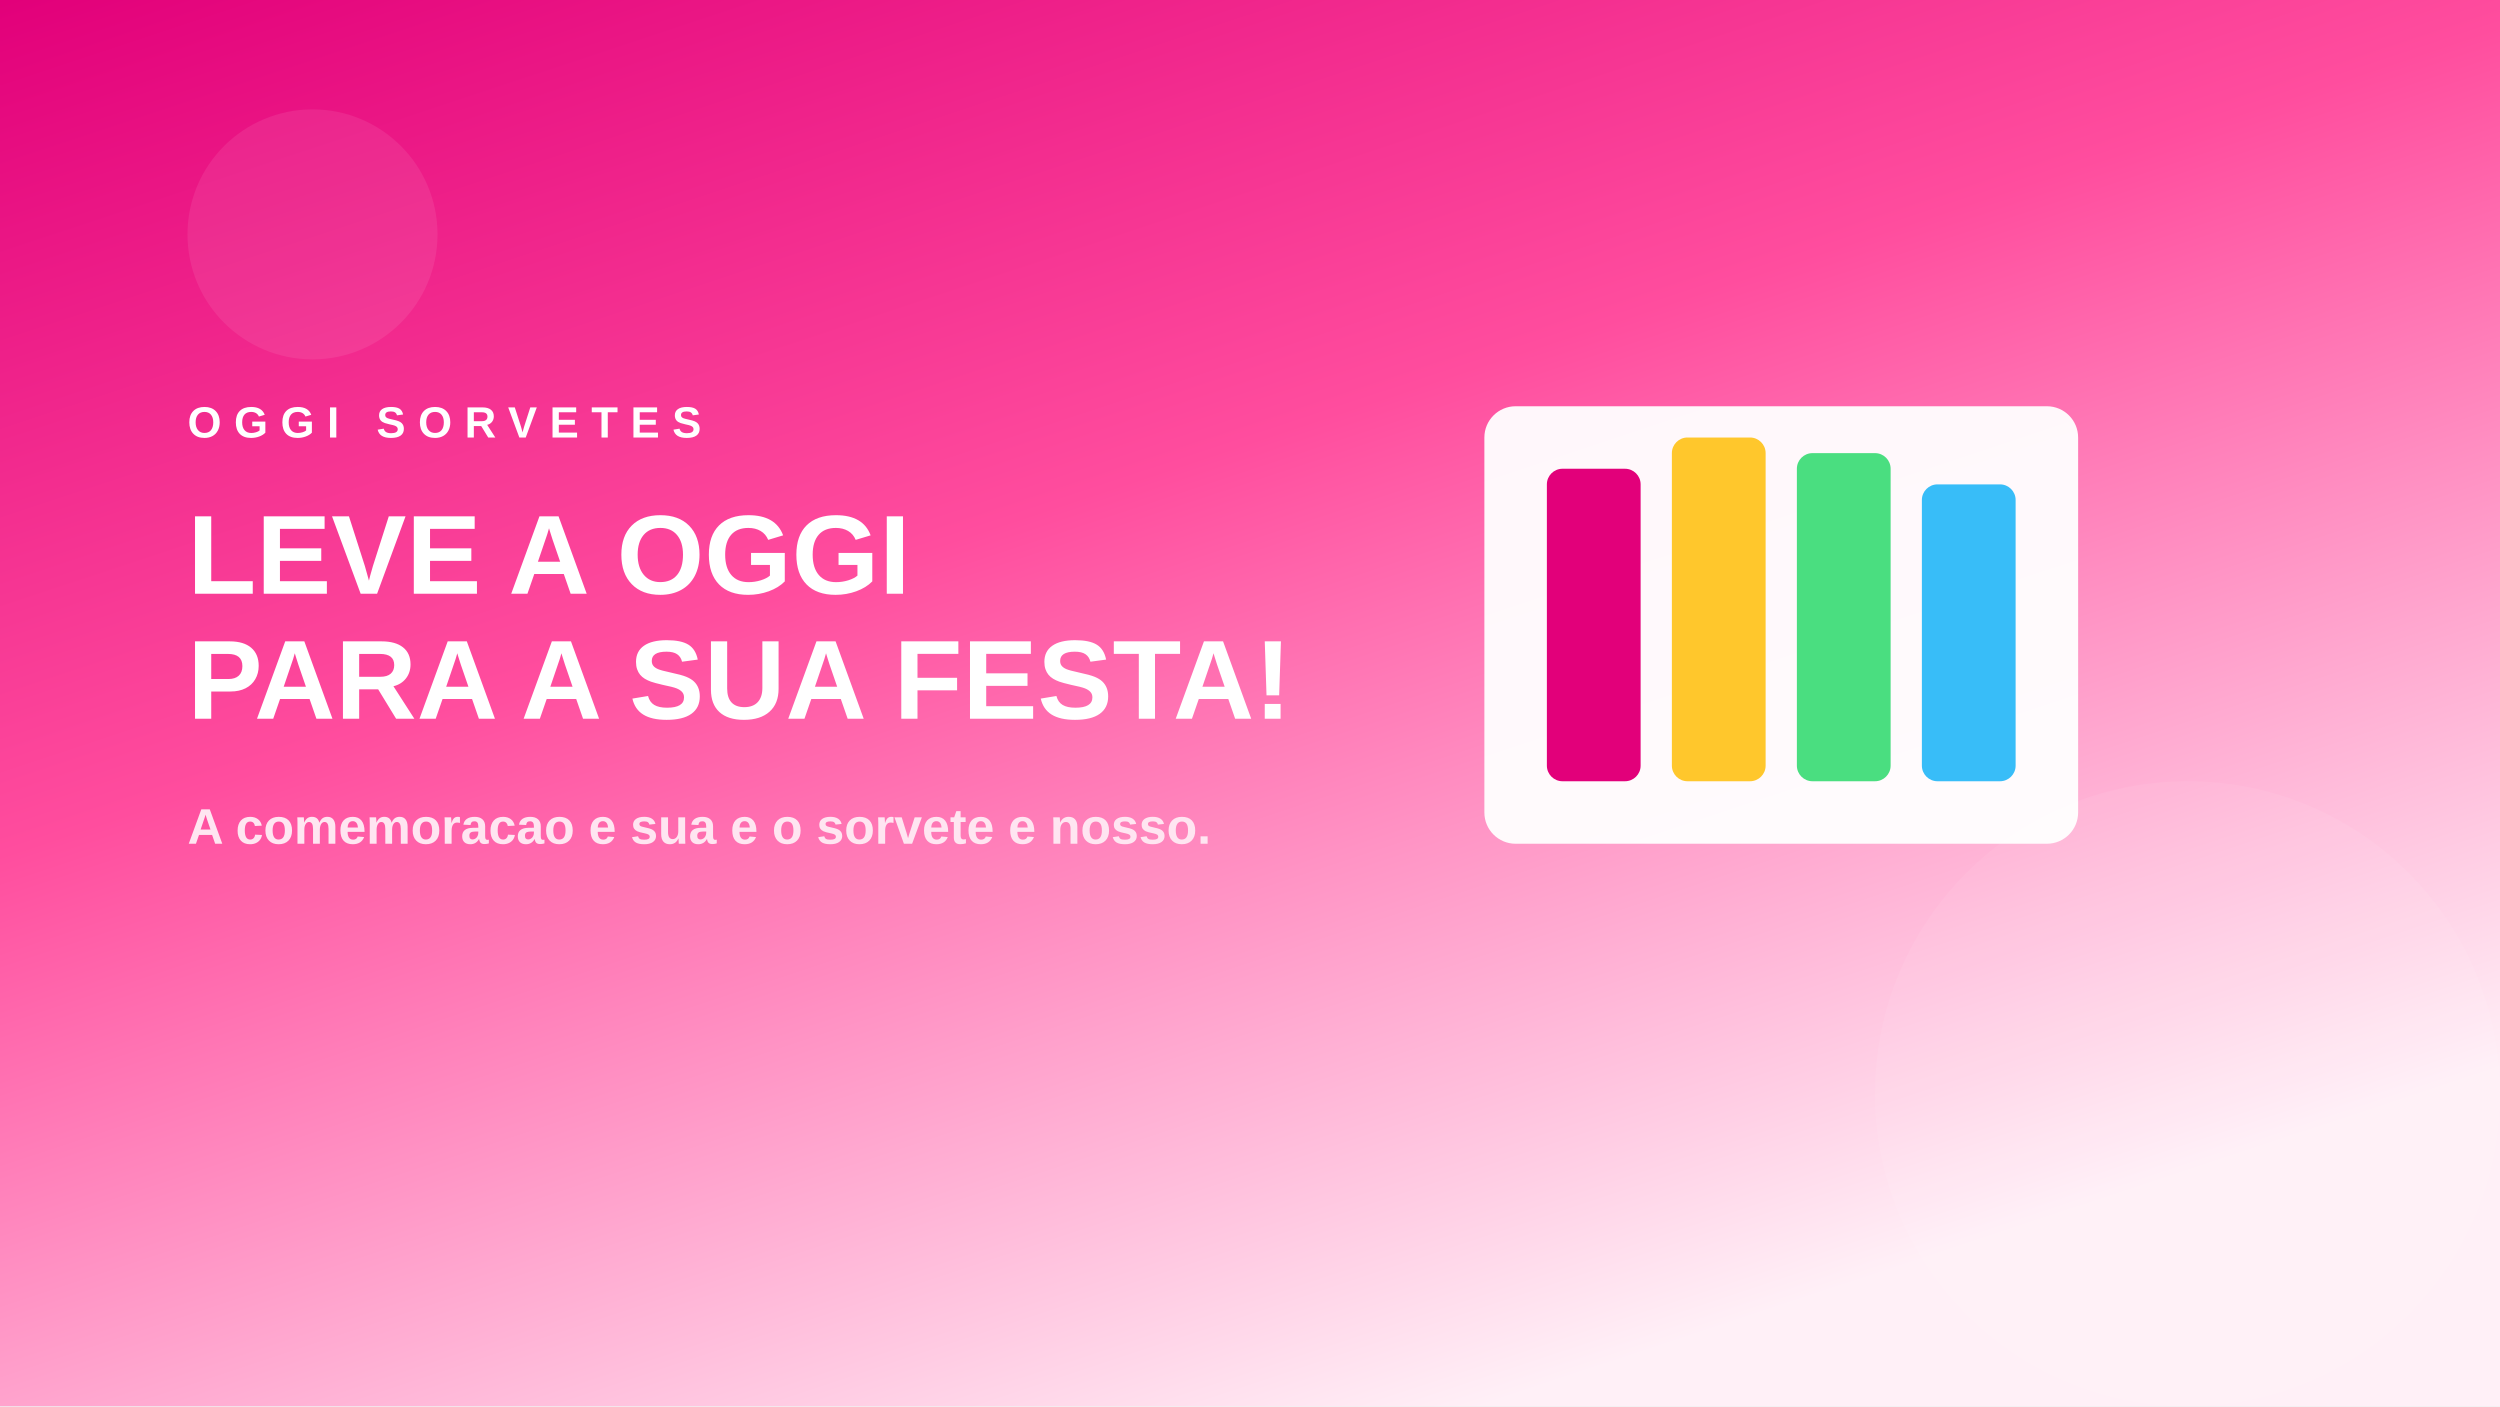
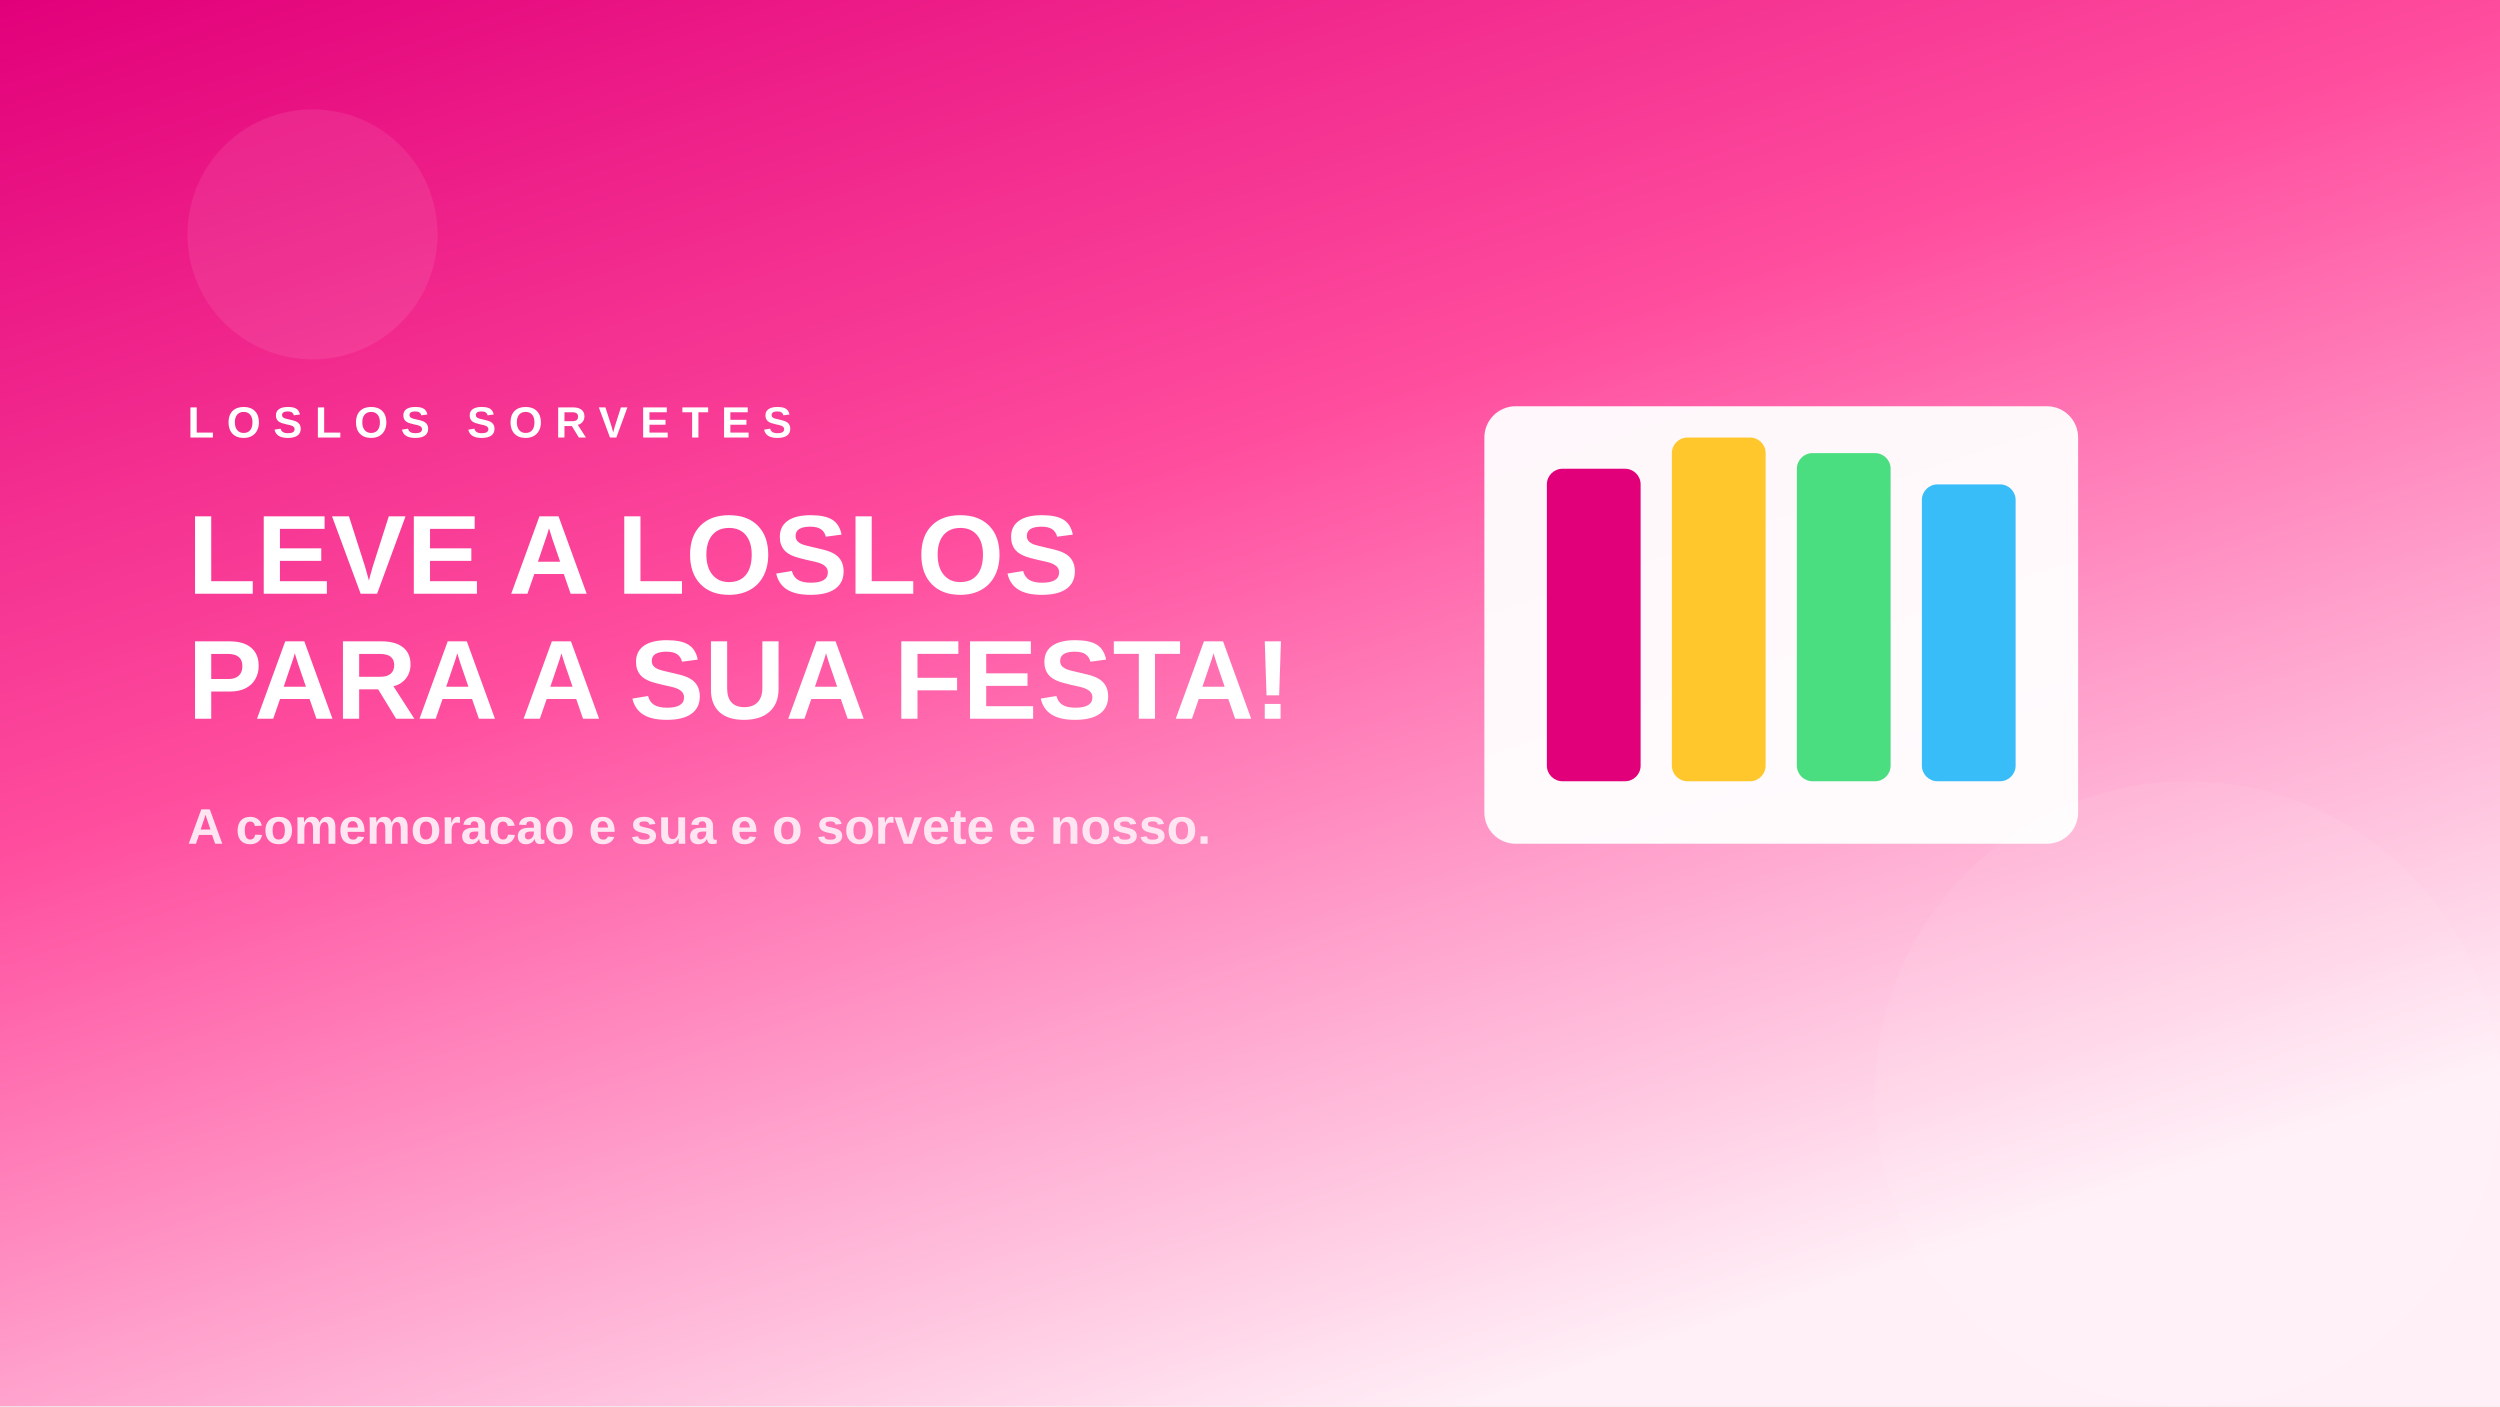
- <svg xmlns="http://www.w3.org/2000/svg" viewBox="0 0 1600 900" role="img" aria-label="Oggi Fest hero">
+ <svg xmlns="http://www.w3.org/2000/svg" viewBox="0 0 1600 900" role="img" aria-label="Loslos Fest hero">
  <defs>
    <linearGradient id="heroGrad" x1="0" y1="0" x2="0.6" y2="1">
      <stop offset="0%" stop-color="#E2007A" />
      <stop offset="45%" stop-color="#FF4D9E" />
      <stop offset="100%" stop-color="#FFF0F7" />
    </linearGradient>
  </defs>
  <rect width="1600" height="900" fill="url(#heroGrad)" />
  <circle cx="200" cy="150" r="80" fill="#fff" opacity="0.08" />
  <circle cx="1400" cy="700" r="200" fill="#fff" opacity="0.06" />
-   <text x="120" y="280" fill="#fff" font-family="Arial,Helvetica,sans-serif" font-size="28" font-weight="700" letter-spacing="8">OGGI SORVETES</text>
-   <text x="120" y="380" fill="#fff" font-family="Arial,Helvetica,sans-serif" font-size="72" font-weight="900">LEVE A OGGI</text>
+   <text x="120" y="280" fill="#fff" font-family="Arial,Helvetica,sans-serif" font-size="28" font-weight="700" letter-spacing="8">LOSLOS SORVETES</text>
+   <text x="120" y="380" fill="#fff" font-family="Arial,Helvetica,sans-serif" font-size="72" font-weight="900">LEVE A LOSLOS</text>
  <text x="120" y="460" fill="#fff" font-family="Arial,Helvetica,sans-serif" font-size="72" font-weight="900">PARA A SUA FESTA!</text>
  <text x="120" y="540" fill="#FFE5F1" font-family="Arial,Helvetica,sans-serif" font-size="32" font-weight="600">A comemoracao e sua e o sorvete e nosso.</text>
  <g transform="translate(950,180)">
    <rect x="0" y="80" width="380" height="280" rx="20" fill="#fff" opacity="0.95" />
    <rect x="40" y="120" width="60" height="200" rx="10" fill="#E2007A" />
    <rect x="120" y="100" width="60" height="220" rx="10" fill="#FFC72C" />
    <rect x="200" y="110" width="60" height="210" rx="10" fill="#4ADE80" />
    <rect x="280" y="130" width="60" height="190" rx="10" fill="#38BDF8" />
  </g>
</svg>
